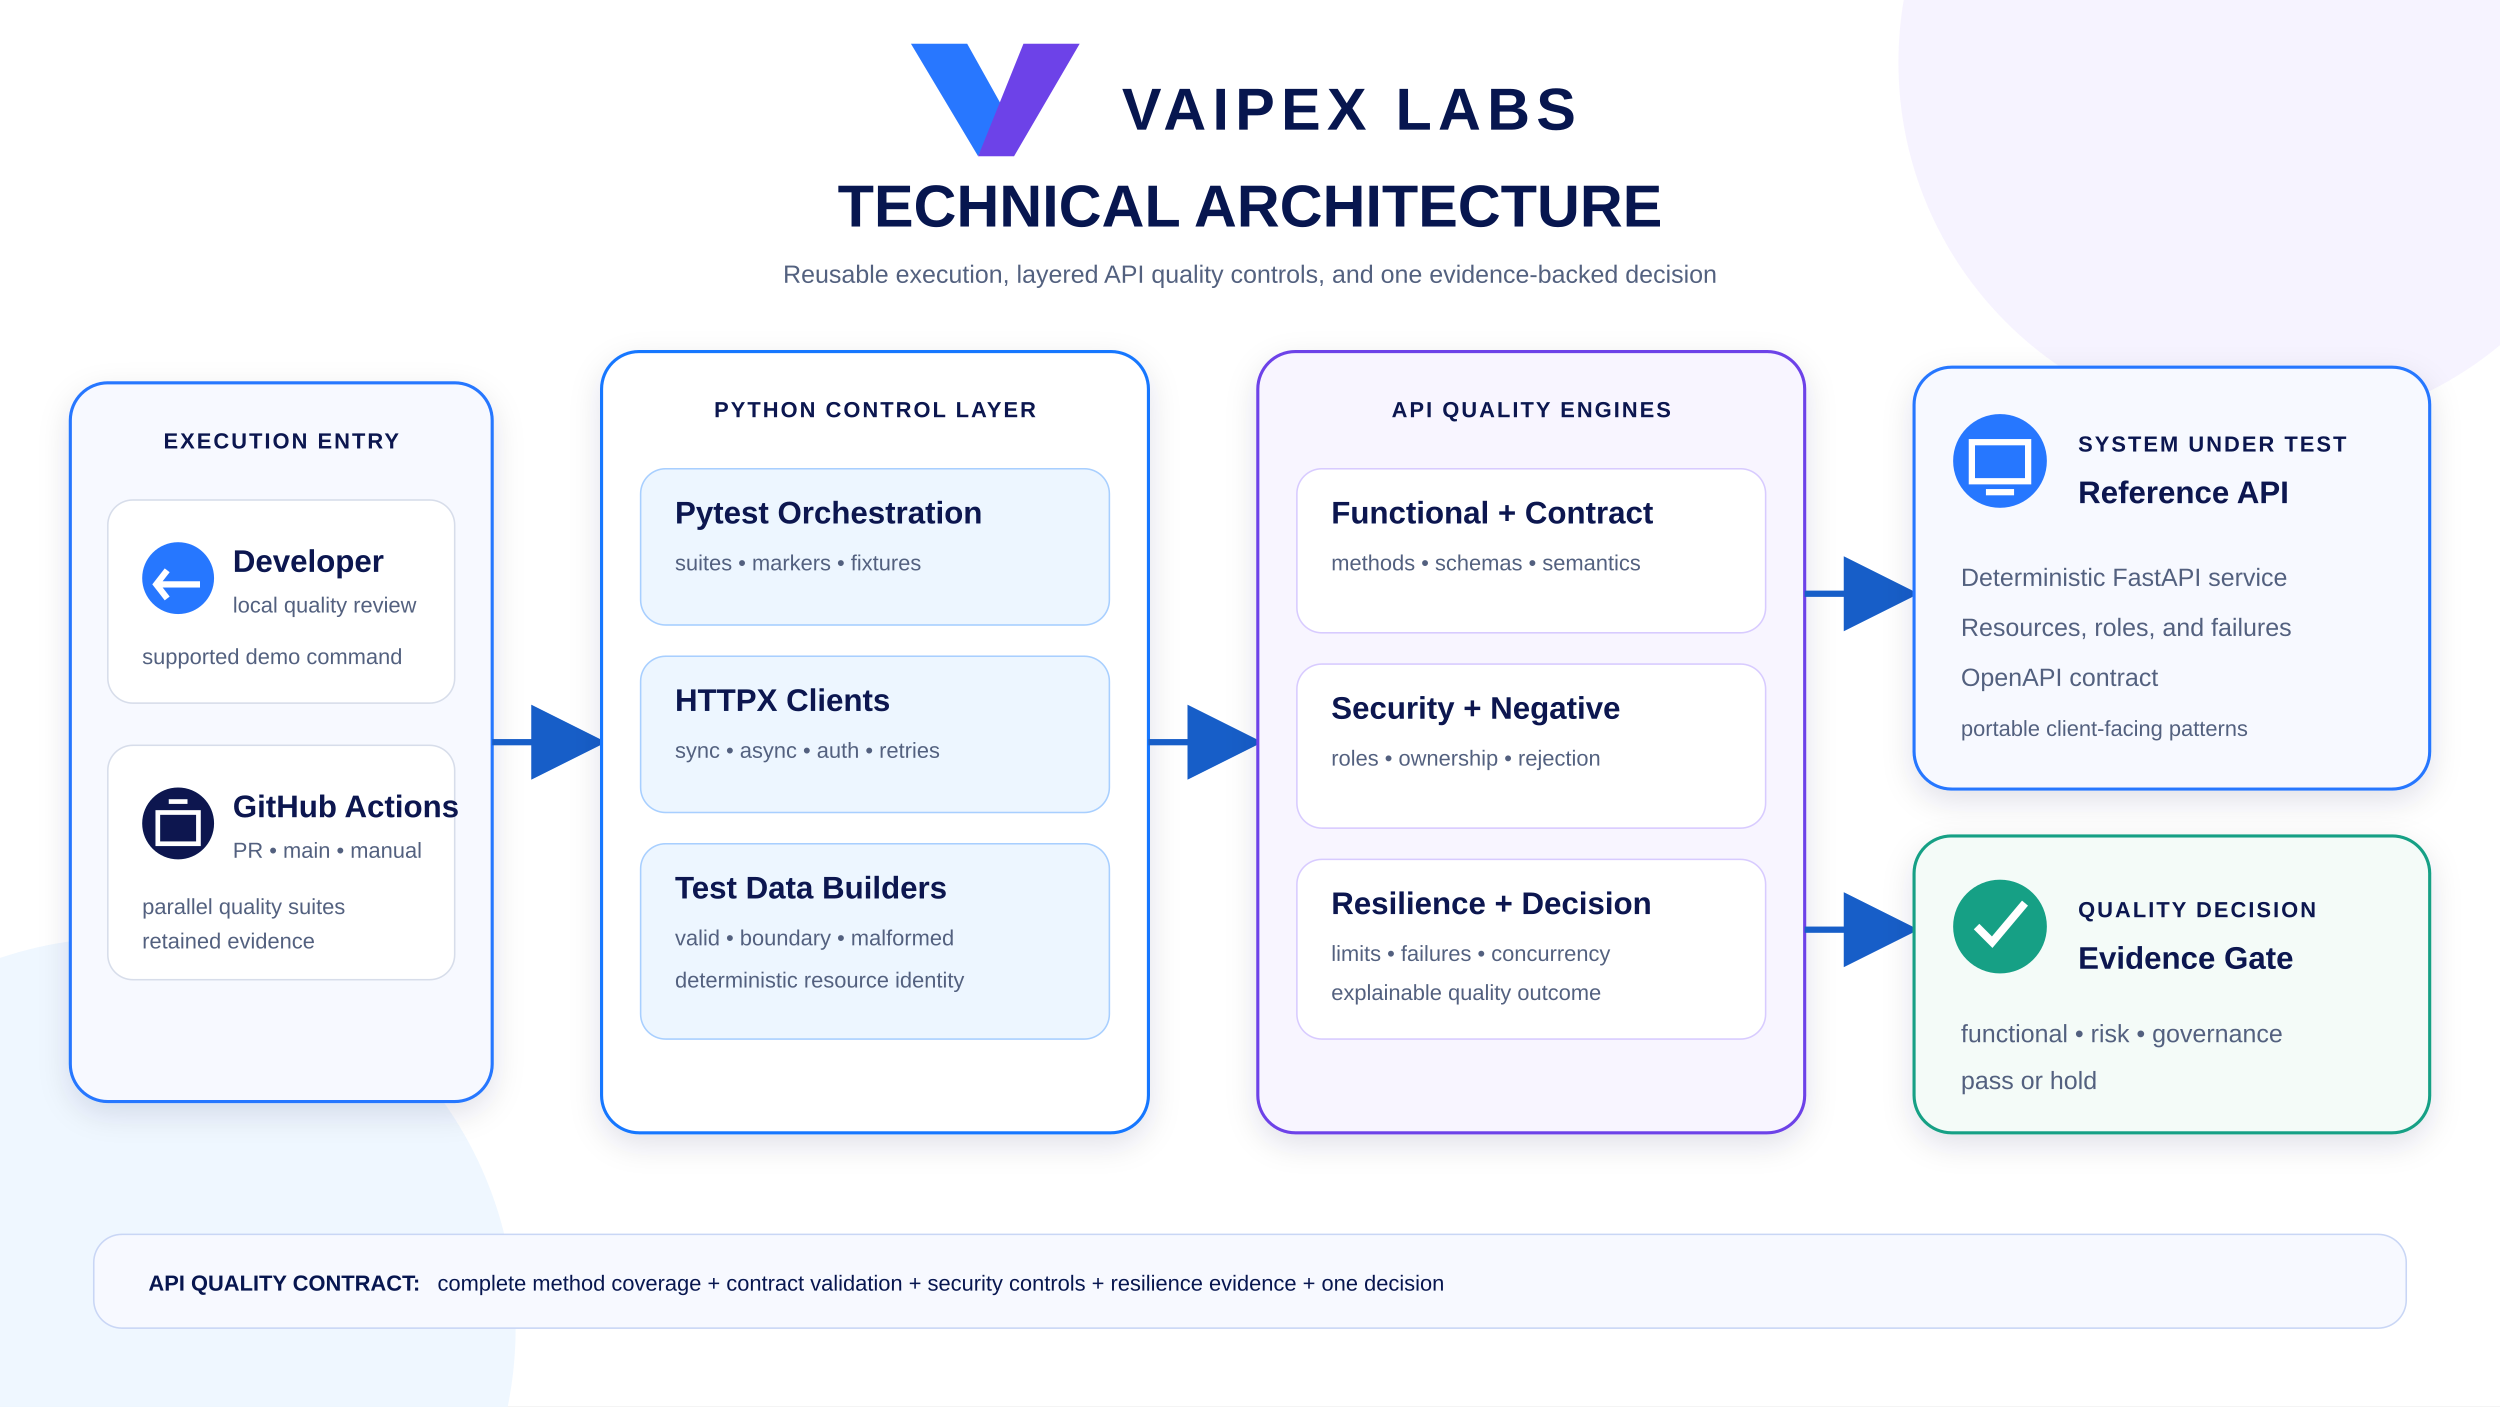
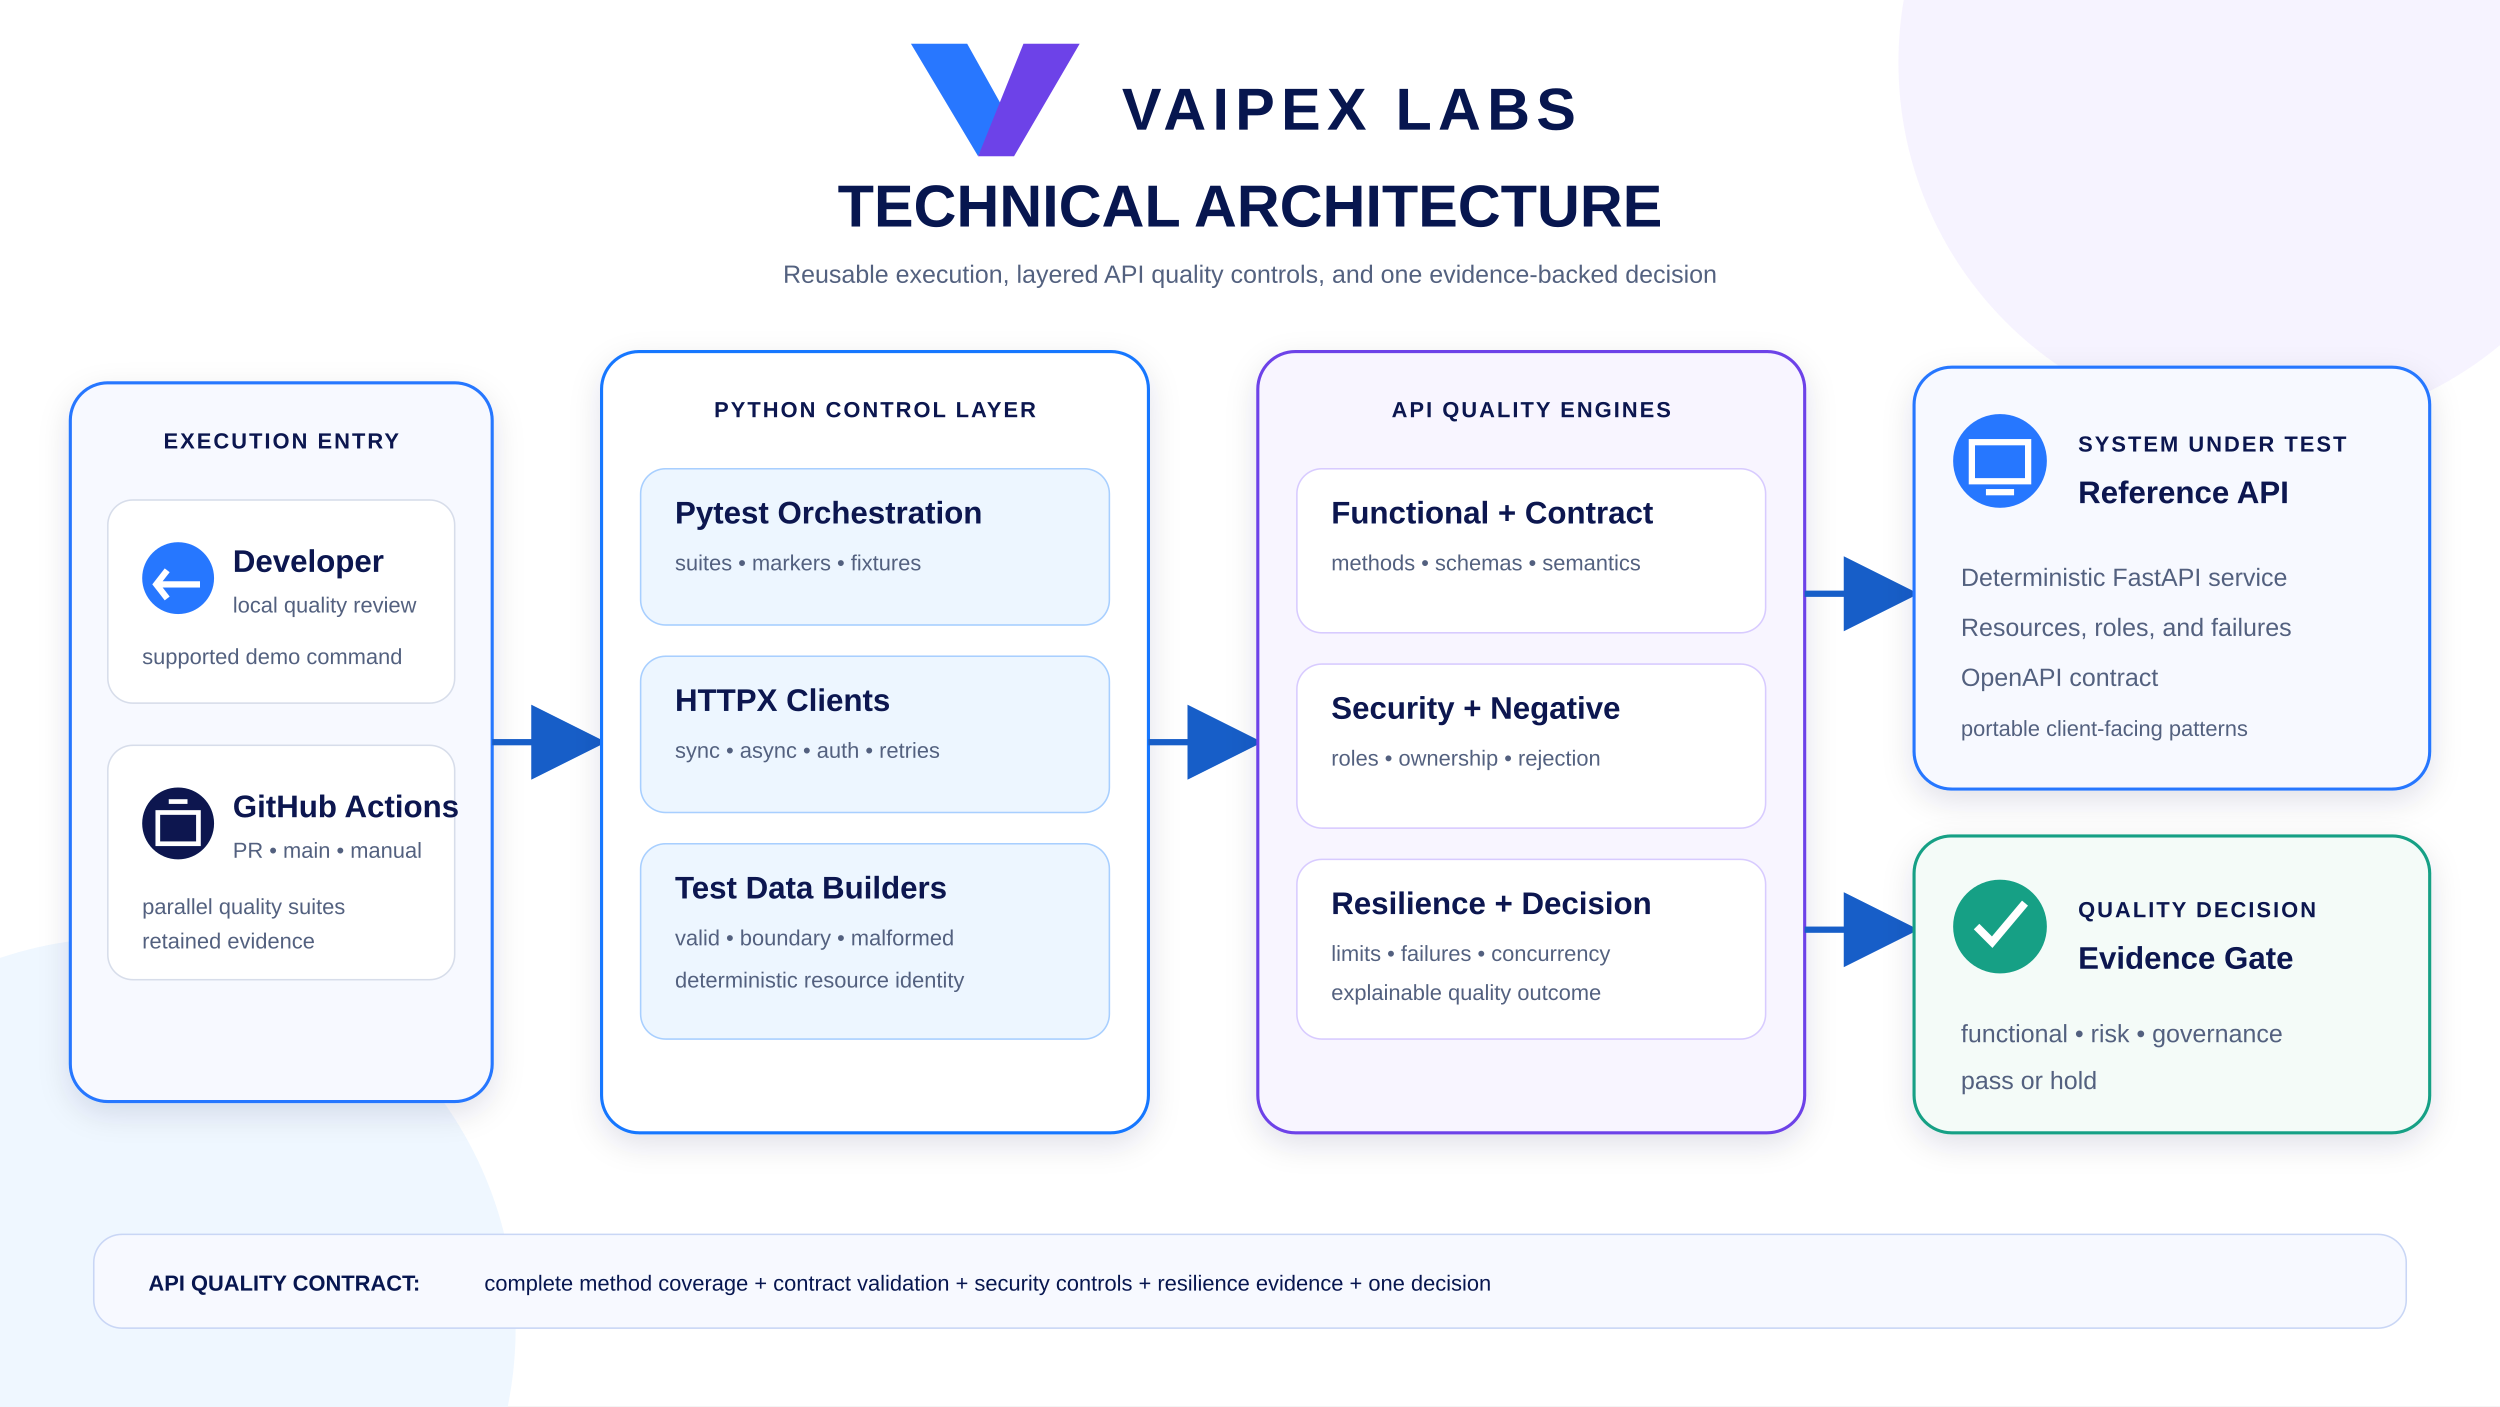
<svg xmlns="http://www.w3.org/2000/svg" width="1600" height="900" viewBox="0 0 1600 900" role="img" aria-labelledby="title desc">
  <defs>
    <filter id="shadow" x="-20%" y="-20%" width="140%" height="150%">
      <feDropShadow dx="0" dy="7" stdDeviation="10" flood-color="#152252" flood-opacity=".12" />
    </filter>
    <marker id="arrow" markerWidth="12" markerHeight="12" refX="10" refY="6" orient="auto">
      <path d="M0 0L12 6 0 12Z" fill="#175ec8" />
    </marker>
    <style>.ink{fill:#07164f}.muted{fill:#53617f}.eyebrow{font:700 14px Arial,sans-serif;letter-spacing:1.3px}.title{font:800 38px Arial,sans-serif}.cardtitle{font:700 20px Arial,sans-serif}.body{font:16px Arial,sans-serif}.small{font:14px Arial,sans-serif}.line{stroke:#175ec8;stroke-width:4;fill:none;marker-end:url(#arrow)}</style>
  </defs>
  <rect width="1600" height="900" fill="#fff" />
  <circle cx="1450" cy="40" r="235" fill="#f4efff" opacity=".78" />
  <circle cx="80" cy="850" r="250" fill="#edf6ff" opacity=".9" />
  <g transform="translate(583 28)">
    <path d="M0 0h36l24 43-17 29z" fill="#2877ff" />
    <path d="M72 0h36L66 72H43z" fill="#6d42e8" />
    <text x="135" y="55" class="ink" style="font:800 38px Arial,sans-serif;letter-spacing:4px">VAIPEX LABS</text>
  </g>
  <text x="800" y="145" text-anchor="middle" class="title ink">TECHNICAL ARCHITECTURE</text>
  <text x="800" y="181" text-anchor="middle" class="body muted">Reusable execution, layered API quality controls, and one evidence-backed decision</text>
  <g transform="translate(45 245)" filter="url(#shadow)">
    <rect width="270" height="460" rx="24" fill="#f7f9ff" stroke="#2877ff" stroke-width="2" />
    <text x="135" y="42" text-anchor="middle" class="eyebrow ink">EXECUTION ENTRY</text>
    <g transform="translate(24 75)">
      <rect width="222" height="130" rx="16" fill="#fff" stroke="#d7ddea" />
      <circle cx="45" cy="50" r="23" fill="#2877ff" />
      <path d="M31 54h28M38 45l-7 9 7 9" stroke="#fff" stroke-width="4" fill="none" />
      <text x="80" y="46" class="cardtitle ink">Developer</text>
      <text x="80" y="72" class="small muted">local quality review</text>
      <text x="22" y="105" class="small muted">supported demo command</text>
    </g>
    <g transform="translate(24 232)">
      <rect width="222" height="150" rx="16" fill="#fff" stroke="#d7ddea" />
      <circle cx="45" cy="50" r="23" fill="#07164f" />
      <path d="M32 43h26v20H32zM39 36h12" stroke="#fff" stroke-width="3" fill="none" />
      <text x="80" y="46" class="cardtitle ink">GitHub Actions</text>
      <text x="80" y="72" class="small muted">PR • main • manual</text>
      <text x="22" y="108" class="small muted">parallel quality suites</text>
      <text x="22" y="130" class="small muted">retained evidence</text>
    </g>
  </g>
  <path d="M315 475H380" class="line" />
  <g transform="translate(385 225)" filter="url(#shadow)">
    <rect width="350" height="500" rx="24" fill="#fff" stroke="#1677ff" stroke-width="2" />
    <text x="175" y="42" text-anchor="middle" class="eyebrow ink">PYTHON CONTROL LAYER</text>
    <g transform="translate(25 75)">
      <rect width="300" height="100" rx="16" fill="#edf6ff" stroke="#a8cfff" />
      <text x="22" y="35" class="cardtitle ink">Pytest Orchestration</text>
      <text x="22" y="65" class="small muted">suites • markers • fixtures</text>
    </g>
    <g transform="translate(25 195)">
      <rect width="300" height="100" rx="16" fill="#edf6ff" stroke="#a8cfff" />
      <text x="22" y="35" class="cardtitle ink">HTTPX Clients</text>
      <text x="22" y="65" class="small muted">sync • async • auth • retries</text>
    </g>
    <g transform="translate(25 315)">
      <rect width="300" height="125" rx="16" fill="#edf6ff" stroke="#a8cfff" />
      <text x="22" y="35" class="cardtitle ink">Test Data Builders</text>
      <text x="22" y="65" class="small muted">valid • boundary • malformed</text>
      <text x="22" y="92" class="small muted">deterministic resource identity</text>
    </g>
  </g>
  <path d="M735 475H800" class="line" />
  <g transform="translate(805 225)" filter="url(#shadow)">
    <rect width="350" height="500" rx="24" fill="#f8f5ff" stroke="#6d42e8" stroke-width="2" />
    <text x="175" y="42" text-anchor="middle" class="eyebrow ink">API QUALITY ENGINES</text>
    <g transform="translate(25 75)">
      <rect width="300" height="105" rx="16" fill="#fff" stroke="#d8cbff" />
      <text x="22" y="35" class="cardtitle ink">Functional + Contract</text>
      <text x="22" y="65" class="small muted">methods • schemas • semantics</text>
    </g>
    <g transform="translate(25 200)">
      <rect width="300" height="105" rx="16" fill="#fff" stroke="#d8cbff" />
      <text x="22" y="35" class="cardtitle ink">Security + Negative</text>
      <text x="22" y="65" class="small muted">roles • ownership • rejection</text>
    </g>
    <g transform="translate(25 325)">
      <rect width="300" height="115" rx="16" fill="#fff" stroke="#d8cbff" />
      <text x="22" y="35" class="cardtitle ink">Resilience + Decision</text>
      <text x="22" y="65" class="small muted">limits • failures • concurrency</text>
      <text x="22" y="90" class="small muted">explainable quality outcome</text>
    </g>
  </g>
  <path d="M1155 380H1220" class="line" />
  <path d="M1155 595H1220" class="line" />
  <g transform="translate(1225 235)" filter="url(#shadow)">
    <rect width="330" height="270" rx="24" fill="#f7f9ff" stroke="#2877ff" stroke-width="2" />
    <circle cx="55" cy="60" r="30" fill="#2877ff" />
    <path d="M37 48h36v25H37zM46 80h18" stroke="#fff" stroke-width="4" fill="none" />
    <text x="105" y="54" class="eyebrow ink">SYSTEM UNDER TEST</text>
    <text x="105" y="87" class="cardtitle ink">Reference API</text>
    <text x="30" y="140" class="body muted">Deterministic FastAPI service</text>
    <text x="30" y="172" class="body muted">Resources, roles, and failures</text>
    <text x="30" y="204" class="body muted">OpenAPI contract</text>
    <text x="30" y="236" class="small muted">portable client-facing patterns</text>
  </g>
  <g transform="translate(1225 535)" filter="url(#shadow)">
    <rect width="330" height="190" rx="24" fill="#f4fbf8" stroke="#16a085" stroke-width="2" />
    <circle cx="55" cy="58" r="30" fill="#16a085" />
    <path d="M40 58l10 10 21-25" stroke="#fff" stroke-width="5" fill="none" />
    <text x="105" y="52" class="eyebrow ink">QUALITY DECISION</text>
    <text x="105" y="85" class="cardtitle ink">Evidence Gate</text>
    <text x="30" y="132" class="body muted">functional • risk • governance</text>
    <text x="30" y="162" class="body muted">pass or hold</text>
  </g>
  <rect x="60" y="790" width="1480" height="60" rx="18" fill="#f7f9ff" stroke="#c9d6f5" />
  <text x="95" y="826" class="small ink">
    <tspan font-weight="700">API QUALITY CONTRACT:</tspan>
-     <tspan x="280">complete method coverage + contract validation + security controls + resilience evidence + one decision</tspan>
+     <tspan x="310">complete method coverage + contract validation + security controls + resilience evidence + one decision</tspan>
  </text>
</svg>
